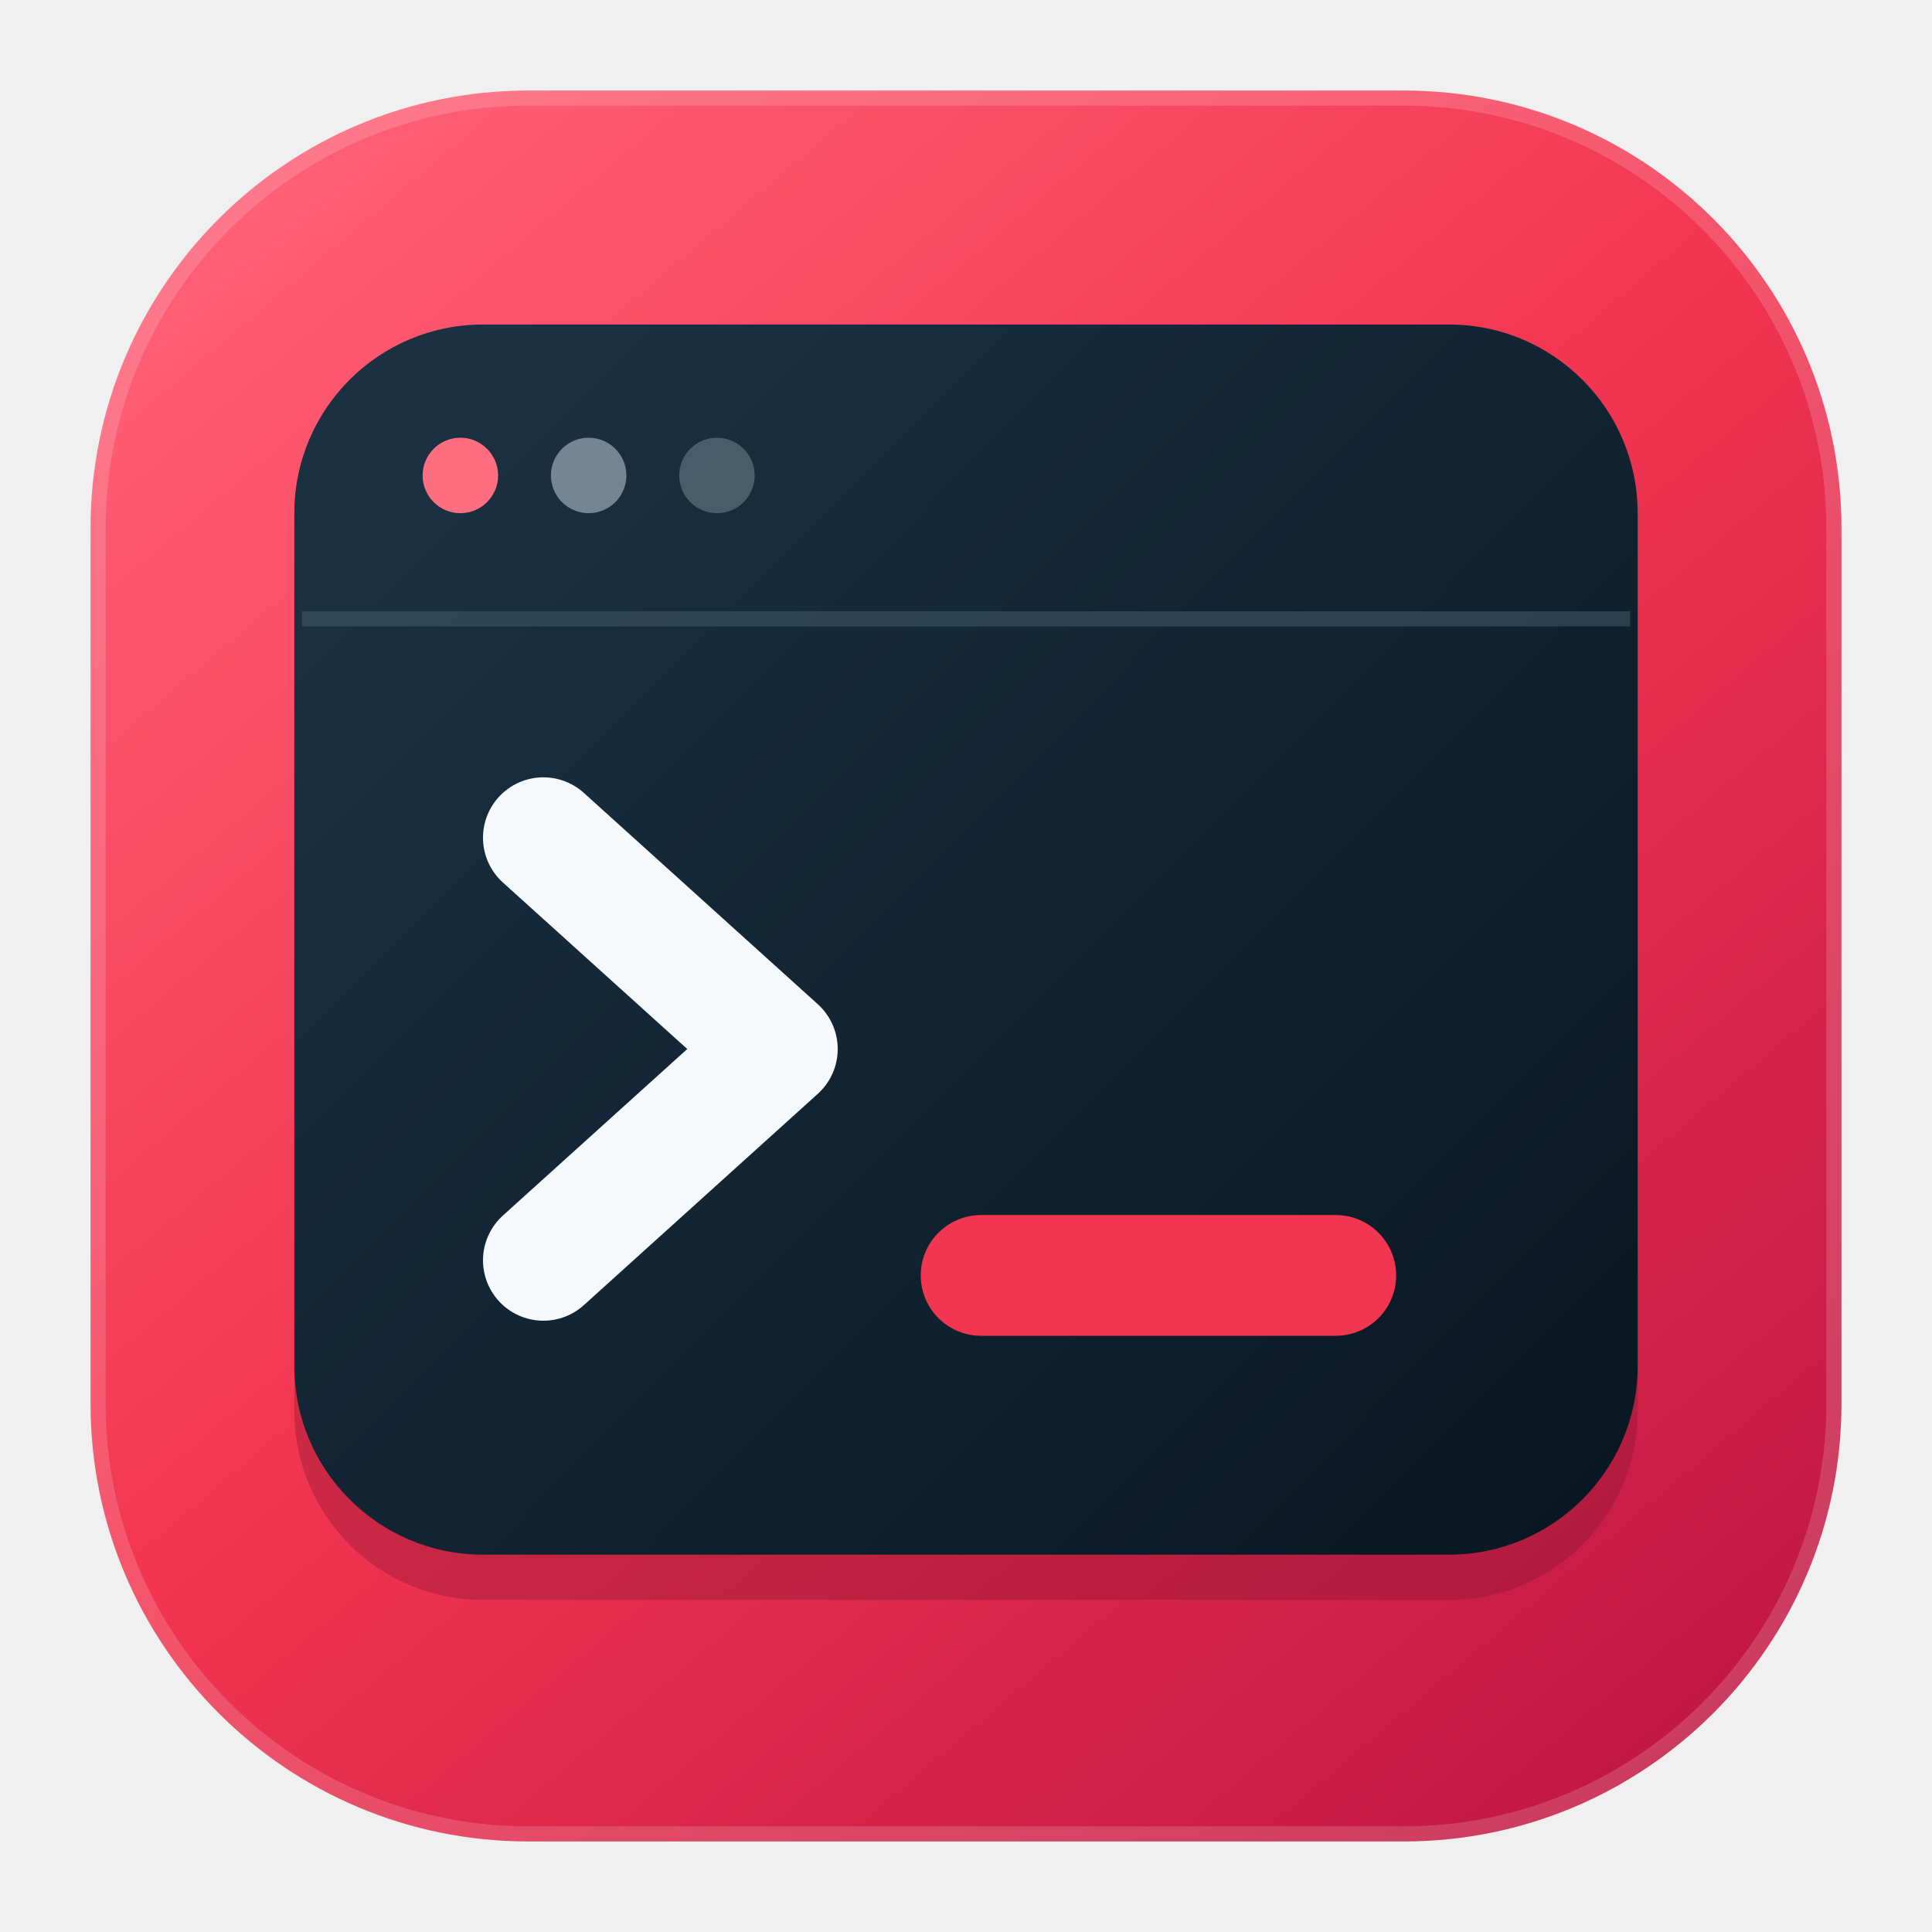
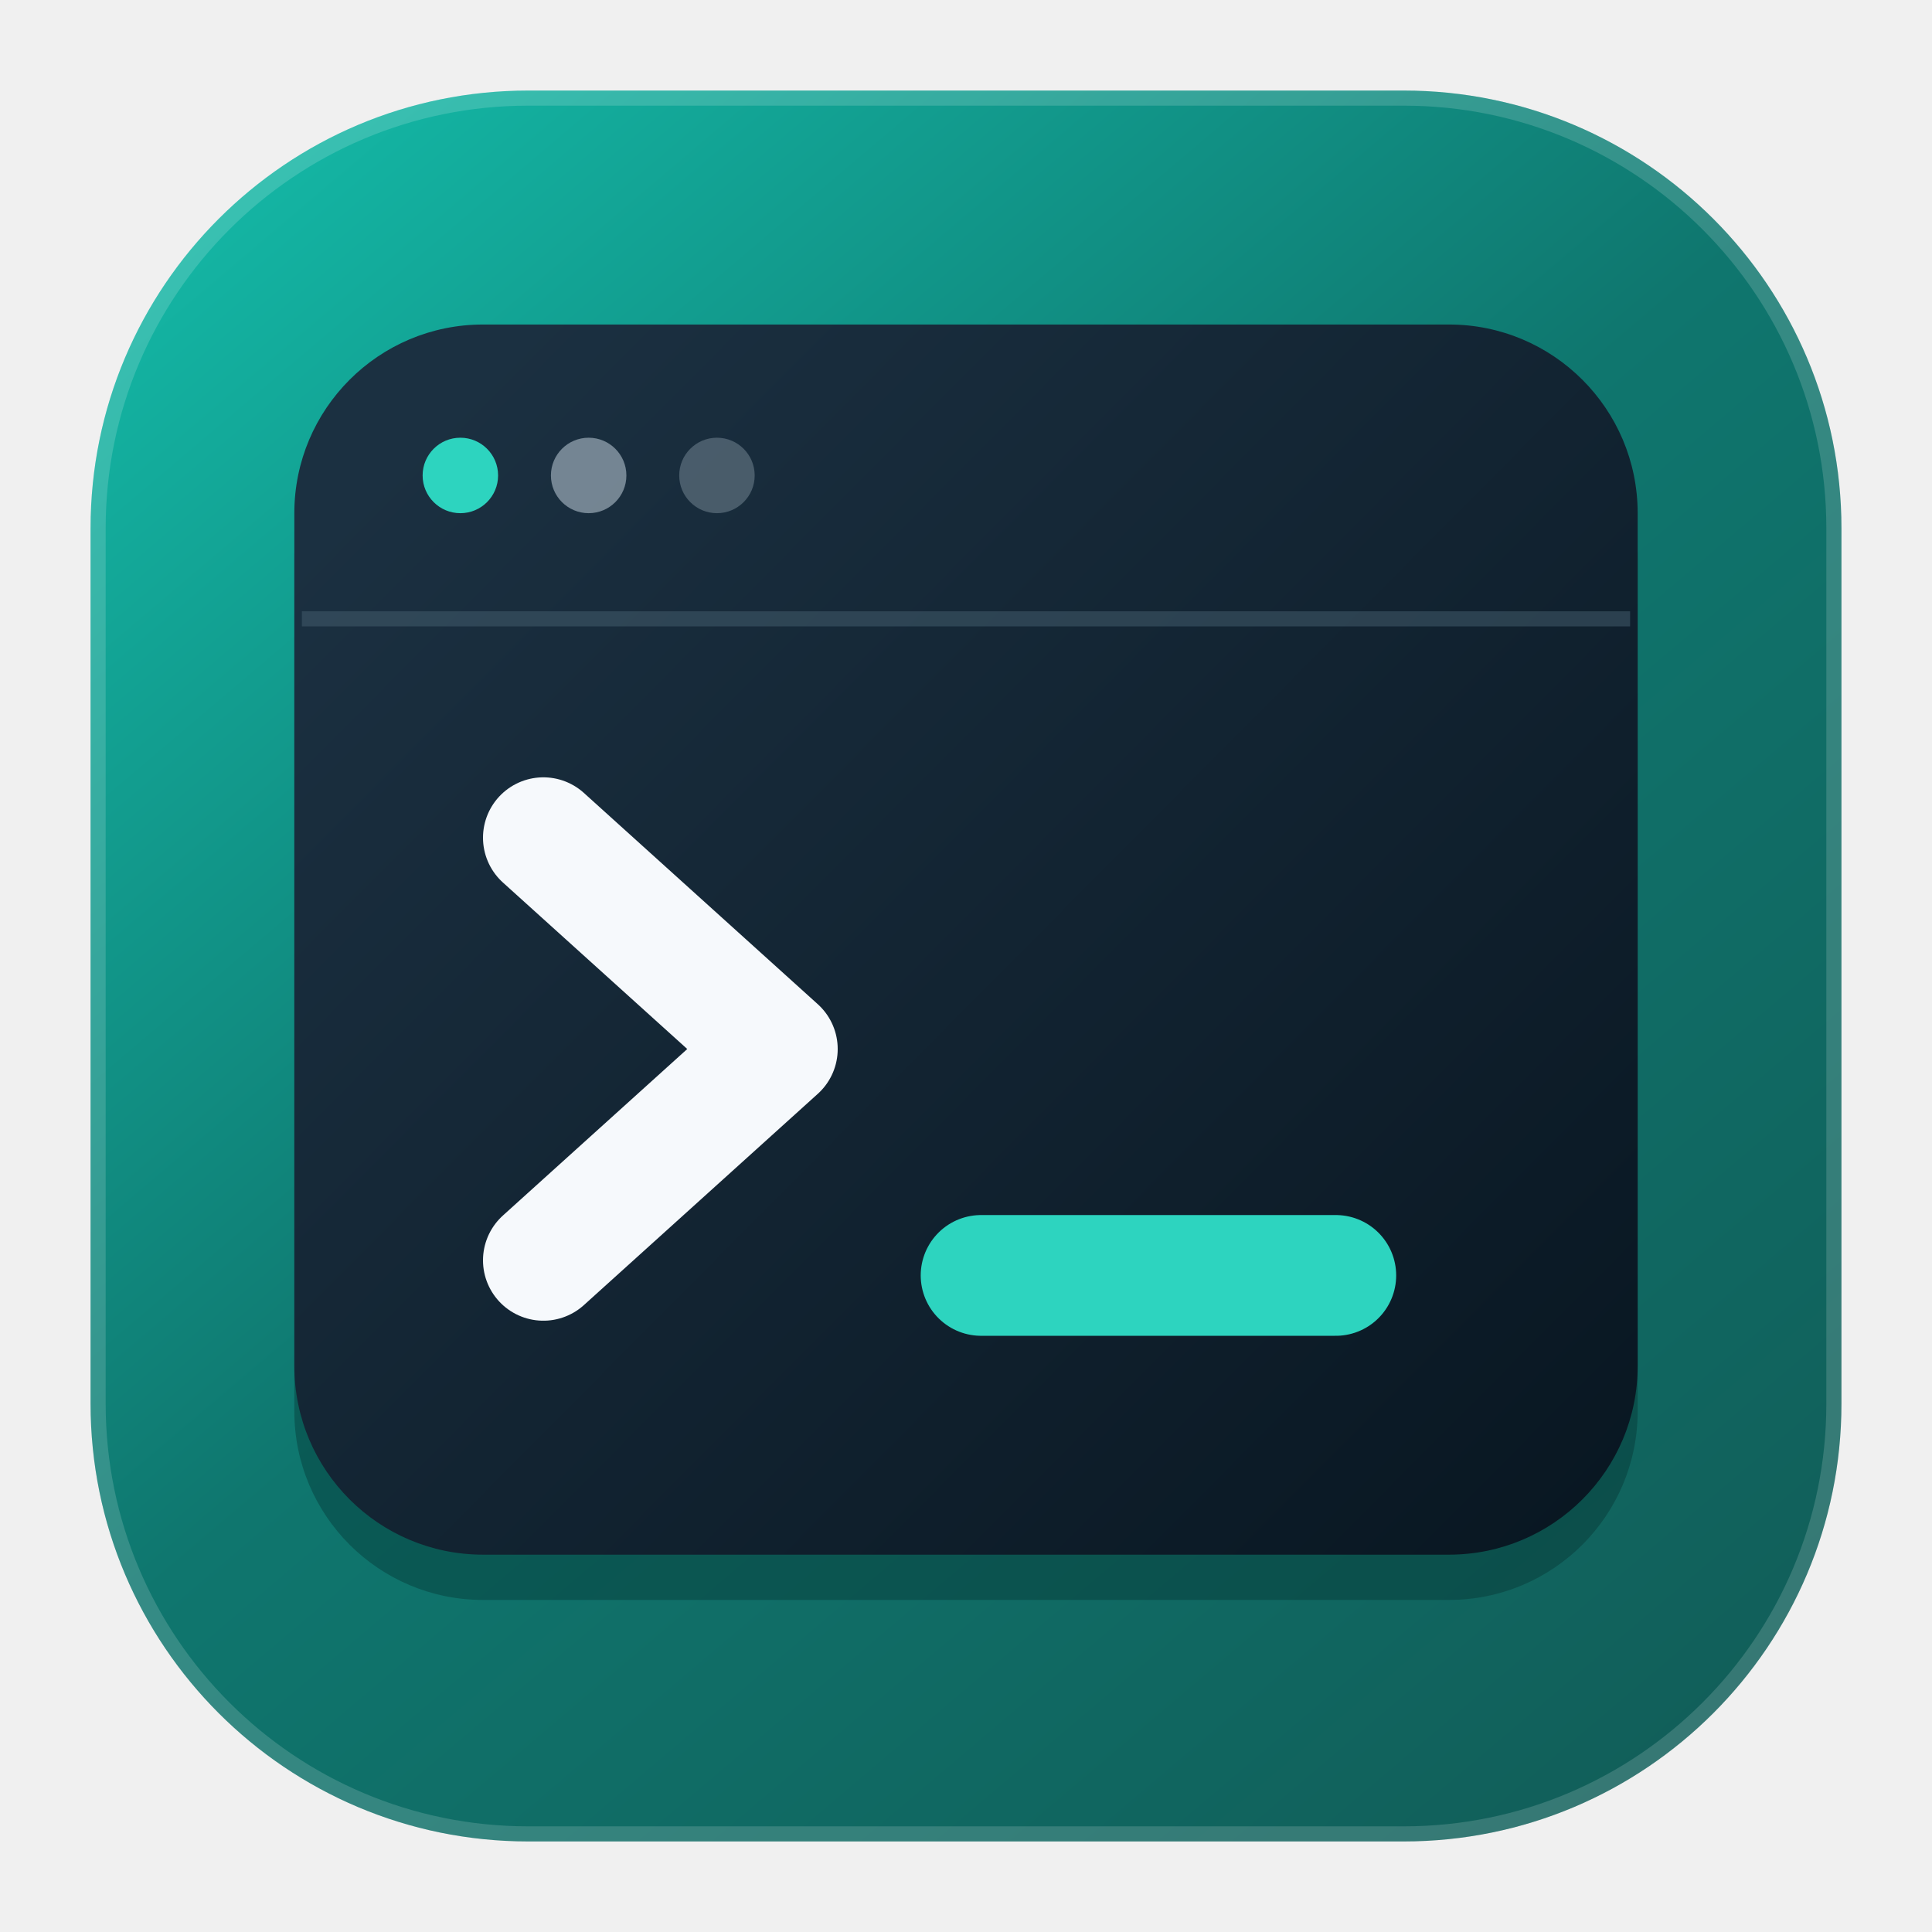
<svg xmlns="http://www.w3.org/2000/svg" width="256" height="256" viewBox="0 0 256 256" fill="none">
  <defs>
    <linearGradient id="shell" x1="32" y1="16" x2="222" y2="240" gradientUnits="userSpaceOnUse">
-       <stop stop-color="#ff6278" />
-       <stop offset=".48" stop-color="#f23551" />
-       <stop offset="1" stop-color="#bf1743" />
+       <stop stop-color="#14b8a6" />
+       <stop offset=".48" stop-color="#0f766e" />
+       <stop offset="1" stop-color="#115e59" />
    </linearGradient>
    <linearGradient id="screen" x1="54" y1="58" x2="204" y2="207" gradientUnits="userSpaceOnUse">
      <stop stop-color="#1b3041" />
      <stop offset="1" stop-color="#091722" />
    </linearGradient>
  </defs>
  <rect x="12" y="12" width="232" height="232" rx="58" fill="url(#shell)" />
  <rect x="13" y="13" width="230" height="230" rx="57" stroke="#fff" stroke-opacity=".16" stroke-width="2" />
-   <rect x="39" y="49" width="178" height="163" rx="25" fill="#8d1734" fill-opacity=".38" />
+   <rect x="39" y="49" width="178" height="163" rx="25" fill="#042f2e" fill-opacity=".38" />
  <rect x="39" y="43" width="178" height="163" rx="25" fill="url(#screen)" />
  <path d="M40 82H216" stroke="#476071" stroke-opacity=".5" stroke-width="2" />
-   <circle cx="61" cy="63" r="5" fill="#ff6d81" />
+   <circle cx="61" cy="63" r="5" fill="#2dd4bf" />
  <circle cx="78" cy="63" r="5" fill="#a4b4c1" fill-opacity=".65" />
  <circle cx="95" cy="63" r="5" fill="#a4b4c1" fill-opacity=".35" />
  <path d="M72 111L103 139L72 167" stroke="#f6f9fc" stroke-width="16" stroke-linecap="round" stroke-linejoin="round" />
-   <path d="M130 169H177" stroke="#f23551" stroke-width="16" stroke-linecap="round" />
+   <path d="M130 169H177" stroke="#2dd4bf" stroke-width="16" stroke-linecap="round" />
</svg>
